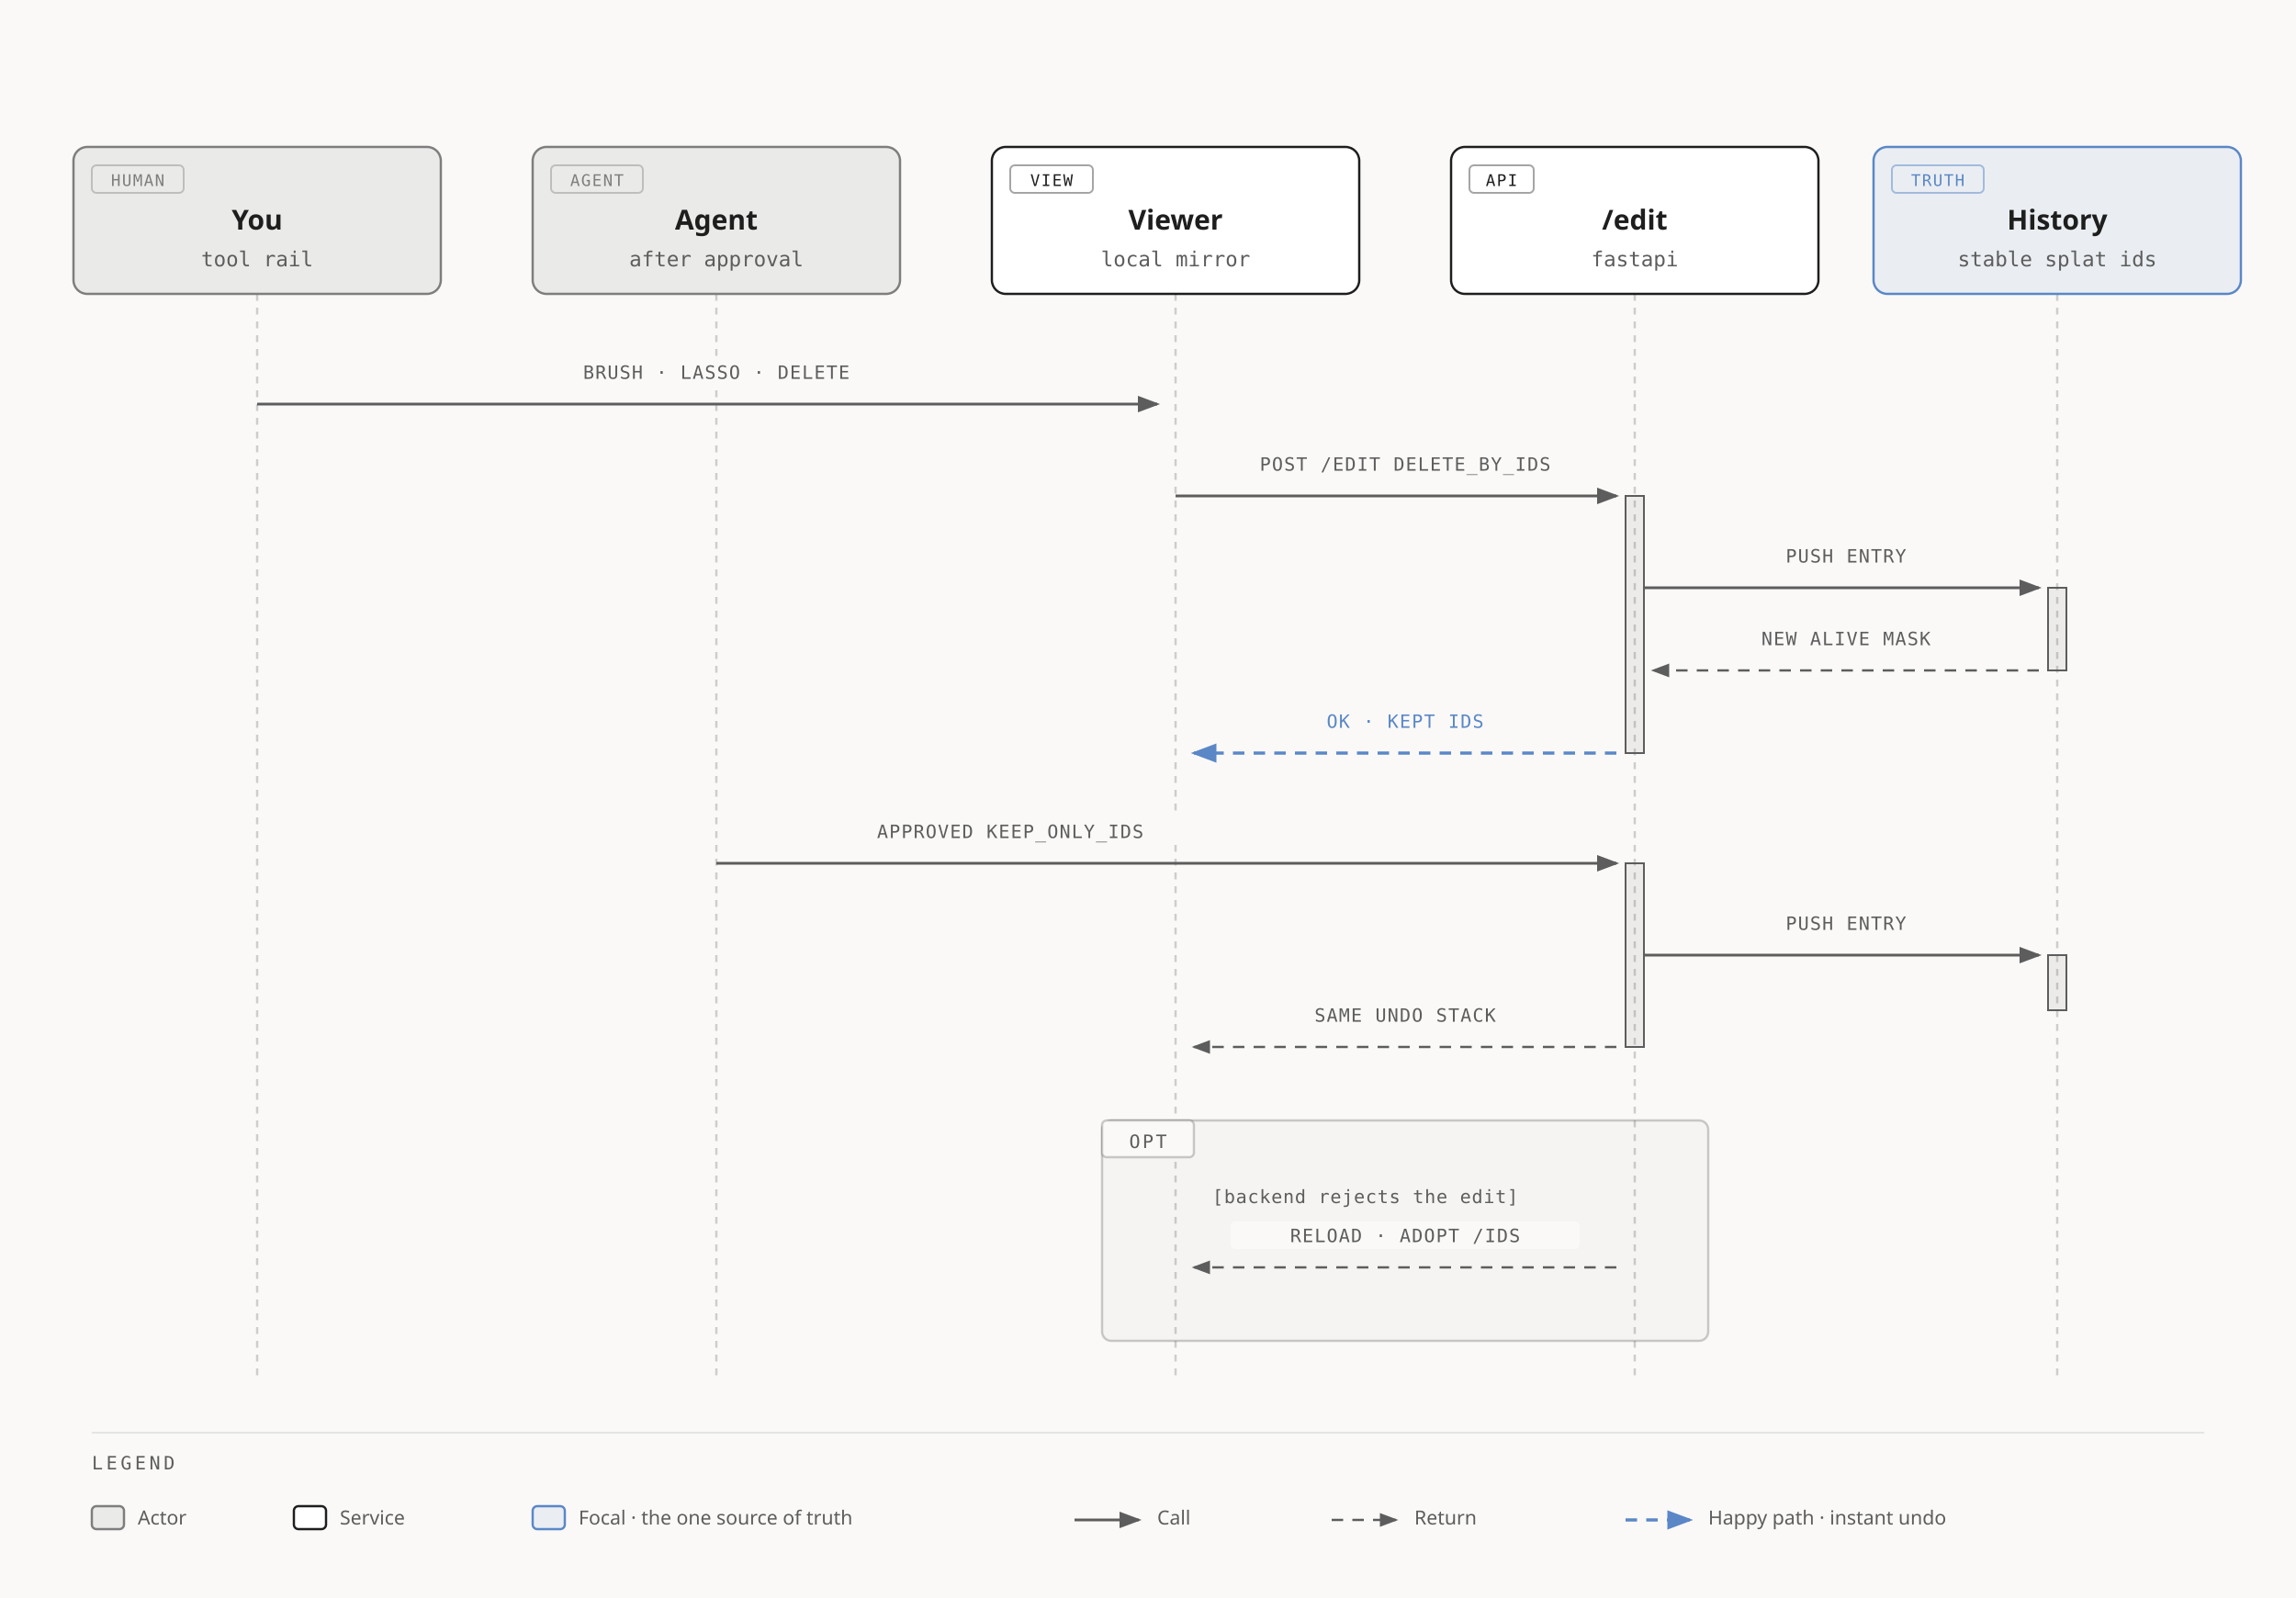
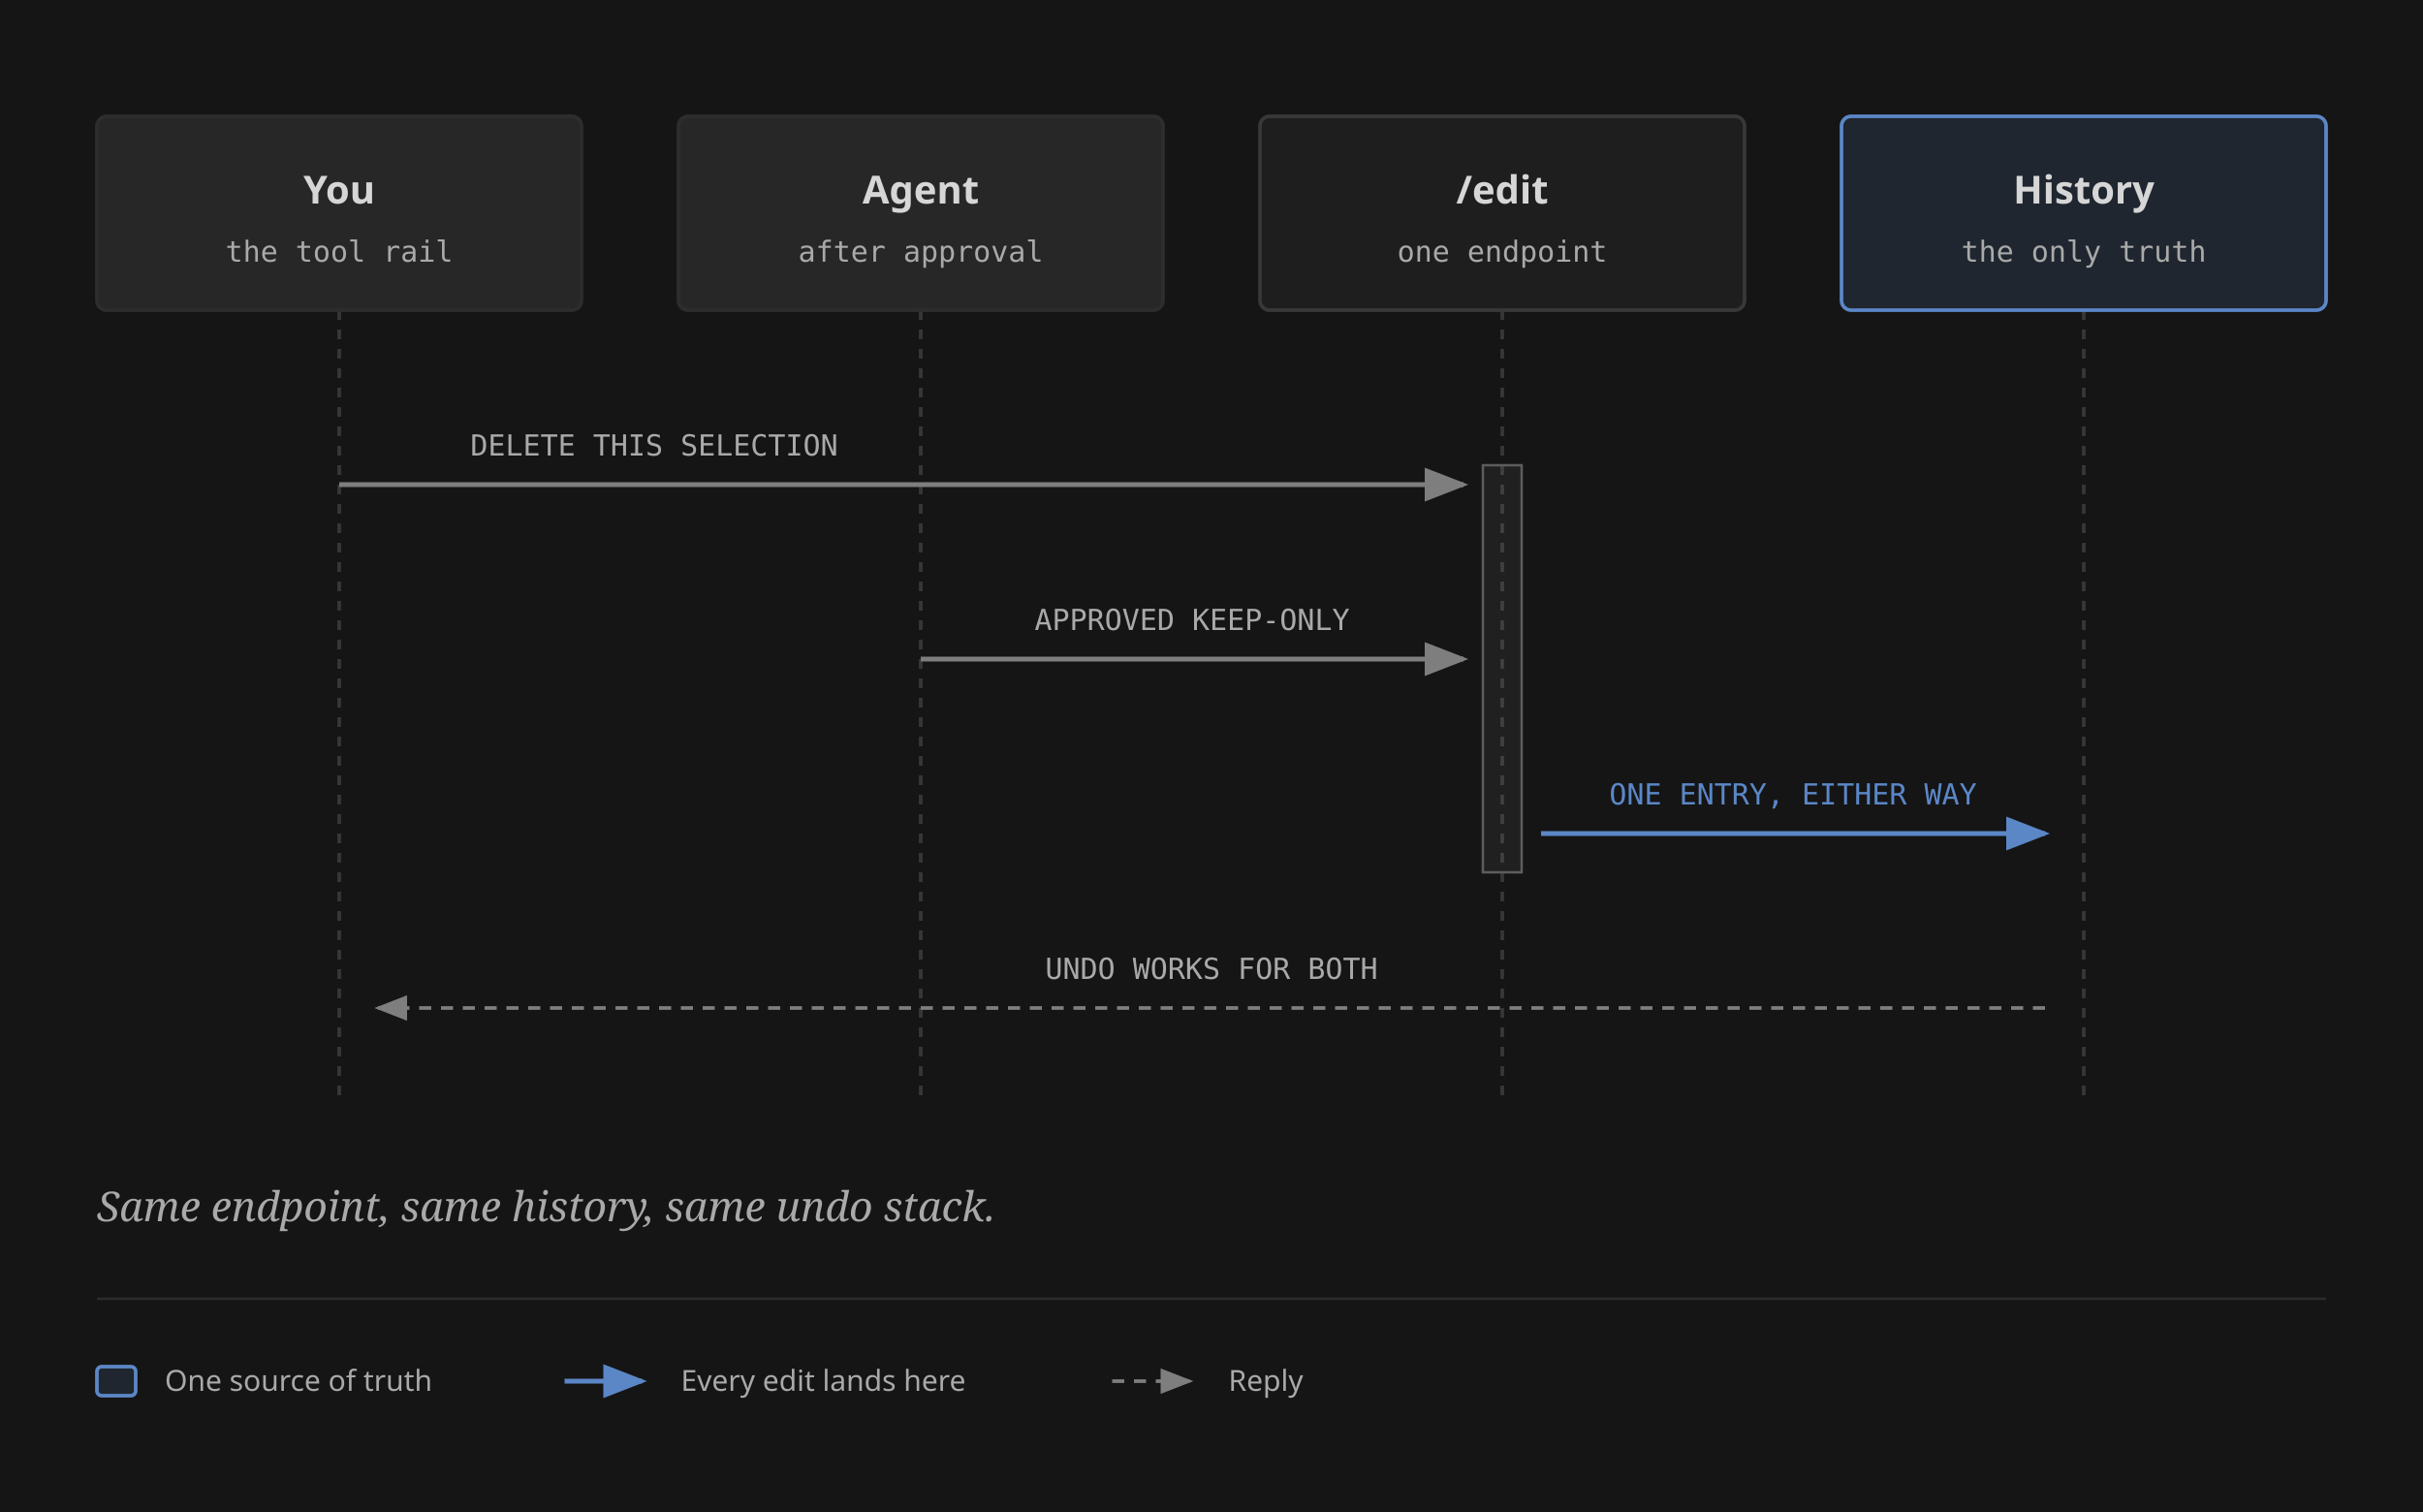
- <svg xmlns="http://www.w3.org/2000/svg" width="1000" height="696" viewBox="0 0 1000 696">
+ <svg xmlns="http://www.w3.org/2000/svg" width="1000" height="624" viewBox="0 0 1000 624">
  <defs>
-     <marker id="arrow" markerWidth="8" markerHeight="6" refX="7" refY="3" orient="auto">
-       <polygon points="0 0, 8 3, 0 6" fill="#5d5d5d" />
+     <marker id="arrow" markerWidth="9" markerHeight="7" refX="8" refY="3.5" orient="auto">
+       <polygon points="0 0, 9 3.5, 0 7" fill="#7e7e7e" />
    </marker>
-     <marker id="arrow-accent" markerWidth="8" markerHeight="6" refX="7" refY="3" orient="auto">
-       <polygon points="0 0, 8 3, 0 6" fill="#5b87c7" />
+     <marker id="arrow-accent" markerWidth="9" markerHeight="7" refX="8" refY="3.5" orient="auto">
+       <polygon points="0 0, 9 3.5, 0 7" fill="#5b87c7" />
    </marker>
  </defs>
-   <rect width="100%" height="100%" fill="#faf9f7" />
-   <line x1="112" y1="128" x2="112" y2="600" stroke="rgba(30,30,30,0.20)" stroke-width="1" stroke-dasharray="3,3" />
-   <line x1="312" y1="128" x2="312" y2="600" stroke="rgba(30,30,30,0.20)" stroke-width="1" stroke-dasharray="3,3" />
-   <line x1="512" y1="128" x2="512" y2="600" stroke="rgba(30,30,30,0.20)" stroke-width="1" stroke-dasharray="3,3" />
-   <line x1="712" y1="128" x2="712" y2="600" stroke="rgba(30,30,30,0.20)" stroke-width="1" stroke-dasharray="3,3" />
-   <line x1="896" y1="128" x2="896" y2="600" stroke="rgba(30,30,30,0.20)" stroke-width="1" stroke-dasharray="3,3" />
-   <rect x="708" y="216" width="8" height="112" fill="rgba(30,30,30,0.06)" stroke="#5d5d5d" stroke-width="0.8" />
-   <rect x="708" y="376" width="8" height="80" fill="rgba(30,30,30,0.06)" stroke="#5d5d5d" stroke-width="0.8" />
-   <rect x="892" y="256" width="8" height="36" fill="rgba(30,30,30,0.06)" stroke="#5d5d5d" stroke-width="0.8" />
-   <rect x="892" y="416" width="8" height="24" fill="rgba(30,30,30,0.06)" stroke="#5d5d5d" stroke-width="0.8" />
-   <rect x="480" y="488" width="264" height="96" rx="4" fill="rgba(30,30,30,0.02)" stroke="rgba(30,30,30,0.22)" stroke-width="1" />
-   <rect x="480" y="488" width="40" height="16" rx="2" fill="#faf9f7" stroke="rgba(30,30,30,0.22)" stroke-width="1" />
-   <text x="500" y="500" fill="#5d5d5d" font-size="8" font-family="'Geist Mono', monospace" text-anchor="middle" letter-spacing="0.12em">OPT</text>
-   <text x="528" y="524" fill="#5d5d5d" font-size="8" font-family="'Geist Mono', monospace" letter-spacing="0.04em">[backend rejects the edit]</text>
-   <line x1="112" y1="176" x2="504" y2="176" stroke="#5d5d5d" stroke-width="1.2" marker-end="url(#arrow)" />
-   <line x1="512" y1="216" x2="704" y2="216" stroke="#5d5d5d" stroke-width="1.2" marker-end="url(#arrow)" />
-   <line x1="716" y1="256" x2="888" y2="256" stroke="#5d5d5d" stroke-width="1.2" marker-end="url(#arrow)" />
-   <line x1="888" y1="292" x2="720" y2="292" stroke="#5d5d5d" stroke-width="1" stroke-dasharray="5,4" marker-end="url(#arrow)" />
-   <line x1="704" y1="328" x2="520" y2="328" stroke="#5b87c7" stroke-width="1.4" stroke-dasharray="5,4" marker-end="url(#arrow-accent)" />
-   <line x1="312" y1="376" x2="704" y2="376" stroke="#5d5d5d" stroke-width="1.2" marker-end="url(#arrow)" />
-   <line x1="716" y1="416" x2="888" y2="416" stroke="#5d5d5d" stroke-width="1.2" marker-end="url(#arrow)" />
-   <line x1="704" y1="456" x2="520" y2="456" stroke="#5d5d5d" stroke-width="1" stroke-dasharray="5,4" marker-end="url(#arrow)" />
-   <line x1="704" y1="552" x2="520" y2="552" stroke="#5d5d5d" stroke-width="1" stroke-dasharray="5,4" marker-end="url(#arrow)" />
-   <rect x="220" y="156" width="184" height="12" rx="2" fill="#faf9f7" />
-   <text x="312" y="165" fill="#5d5d5d" font-size="8" font-family="'Geist Mono', monospace" text-anchor="middle" letter-spacing="0.06em">BRUSH · LASSO · DELETE</text>
-   <rect x="524" y="196" width="176" height="12" rx="2" fill="#faf9f7" />
-   <text x="612" y="205" fill="#5d5d5d" font-size="8" font-family="'Geist Mono', monospace" text-anchor="middle" letter-spacing="0.06em">POST /EDIT DELETE_BY_IDS</text>
-   <rect x="748" y="236" width="112" height="12" rx="2" fill="#faf9f7" />
-   <text x="804" y="245" fill="#5d5d5d" font-size="8" font-family="'Geist Mono', monospace" text-anchor="middle" letter-spacing="0.06em">PUSH ENTRY</text>
-   <rect x="744" y="272" width="120" height="12" rx="2" fill="#faf9f7" />
-   <text x="804" y="281" fill="#5d5d5d" font-size="8" font-family="'Geist Mono', monospace" text-anchor="middle" letter-spacing="0.06em">NEW ALIVE MASK</text>
-   <rect x="548" y="308" width="128" height="12" rx="2" fill="#faf9f7" />
-   <text x="612" y="317" fill="#5b87c7" font-size="8" font-family="'Geist Mono', monospace" text-anchor="middle" letter-spacing="0.06em">OK · KEPT IDS</text>
-   <rect x="352" y="356" width="176" height="12" rx="2" fill="#faf9f7" />
-   <text x="440" y="365" fill="#5d5d5d" font-size="8" font-family="'Geist Mono', monospace" text-anchor="middle" letter-spacing="0.06em">APPROVED KEEP_ONLY_IDS</text>
-   <rect x="748" y="396" width="112" height="12" rx="2" fill="#faf9f7" />
-   <text x="804" y="405" fill="#5d5d5d" font-size="8" font-family="'Geist Mono', monospace" text-anchor="middle" letter-spacing="0.06em">PUSH ENTRY</text>
-   <rect x="536" y="436" width="152" height="12" rx="2" fill="#faf9f7" />
-   <text x="612" y="445" fill="#5d5d5d" font-size="8" font-family="'Geist Mono', monospace" text-anchor="middle" letter-spacing="0.06em">SAME UNDO STACK</text>
-   <rect x="536" y="532" width="152" height="12" rx="2" fill="#faf9f7" />
-   <text x="612" y="541" fill="#5d5d5d" font-size="8" font-family="'Geist Mono', monospace" text-anchor="middle" letter-spacing="0.06em">RELOAD · ADOPT /IDS</text>
-   <rect x="32" y="64" width="160" height="64" rx="6" fill="#faf9f7" />
-   <rect x="32" y="64" width="160" height="64" rx="6" fill="rgba(93,93,93,0.10)" stroke="#7e7e7e" stroke-width="1" />
-   <rect x="40" y="72" width="40" height="12" rx="2" fill="transparent" stroke="rgba(126,126,126,0.40)" stroke-width="0.8" />
-   <text x="60" y="81" fill="#7e7e7e" font-size="7" font-family="'Geist Mono', monospace" text-anchor="middle" letter-spacing="0.08em">HUMAN</text>
-   <text x="112" y="100" fill="#1e1e1e" font-size="12" font-weight="600" font-family="'Geist', sans-serif" text-anchor="middle">You</text>
-   <text x="112" y="116" fill="#5d5d5d" font-size="9" font-family="'Geist Mono', monospace" text-anchor="middle">tool rail</text>
-   <rect x="232" y="64" width="160" height="64" rx="6" fill="#faf9f7" />
-   <rect x="232" y="64" width="160" height="64" rx="6" fill="rgba(93,93,93,0.10)" stroke="#7e7e7e" stroke-width="1" />
-   <rect x="240" y="72" width="40" height="12" rx="2" fill="transparent" stroke="rgba(126,126,126,0.40)" stroke-width="0.8" />
-   <text x="260" y="81" fill="#7e7e7e" font-size="7" font-family="'Geist Mono', monospace" text-anchor="middle" letter-spacing="0.08em">AGENT</text>
-   <text x="312" y="100" fill="#1e1e1e" font-size="12" font-weight="600" font-family="'Geist', sans-serif" text-anchor="middle">Agent</text>
-   <text x="312" y="116" fill="#5d5d5d" font-size="9" font-family="'Geist Mono', monospace" text-anchor="middle">after approval</text>
-   <rect x="432" y="64" width="160" height="64" rx="6" fill="#faf9f7" />
-   <rect x="432" y="64" width="160" height="64" rx="6" fill="#ffffff" stroke="#1e1e1e" stroke-width="1" />
-   <rect x="440" y="72" width="36" height="12" rx="2" fill="transparent" stroke="rgba(30,30,30,0.40)" stroke-width="0.8" />
-   <text x="458" y="81" fill="#1e1e1e" font-size="7" font-family="'Geist Mono', monospace" text-anchor="middle" letter-spacing="0.08em">VIEW</text>
-   <text x="512" y="100" fill="#1e1e1e" font-size="12" font-weight="600" font-family="'Geist', sans-serif" text-anchor="middle">Viewer</text>
-   <text x="512" y="116" fill="#5d5d5d" font-size="9" font-family="'Geist Mono', monospace" text-anchor="middle">local mirror</text>
-   <rect x="632" y="64" width="160" height="64" rx="6" fill="#faf9f7" />
-   <rect x="632" y="64" width="160" height="64" rx="6" fill="#ffffff" stroke="#1e1e1e" stroke-width="1" />
-   <rect x="640" y="72" width="28" height="12" rx="2" fill="transparent" stroke="rgba(30,30,30,0.40)" stroke-width="0.8" />
-   <text x="654" y="81" fill="#1e1e1e" font-size="7" font-family="'Geist Mono', monospace" text-anchor="middle" letter-spacing="0.08em">API</text>
-   <text x="712" y="100" fill="#1e1e1e" font-size="12" font-weight="600" font-family="'Geist', sans-serif" text-anchor="middle">/edit</text>
-   <text x="712" y="116" fill="#5d5d5d" font-size="9" font-family="'Geist Mono', monospace" text-anchor="middle">fastapi</text>
-   <rect x="816" y="64" width="160" height="64" rx="6" fill="#faf9f7" />
-   <rect x="816" y="64" width="160" height="64" rx="6" fill="rgba(91,135,199,0.10)" stroke="#5b87c7" stroke-width="1" />
-   <rect x="824" y="72" width="40" height="12" rx="2" fill="transparent" stroke="rgba(91,135,199,0.50)" stroke-width="0.8" />
-   <text x="844" y="81" fill="#5b87c7" font-size="7" font-family="'Geist Mono', monospace" text-anchor="middle" letter-spacing="0.08em">TRUTH</text>
-   <text x="896" y="100" fill="#1e1e1e" font-size="12" font-weight="600" font-family="'Geist', sans-serif" text-anchor="middle">History</text>
-   <text x="896" y="116" fill="#5d5d5d" font-size="9" font-family="'Geist Mono', monospace" text-anchor="middle">stable splat ids</text>
-   <line x1="40" y1="624" x2="960" y2="624" stroke="rgba(30,30,30,0.10)" stroke-width="0.8" />
-   <text x="40" y="640" fill="#5d5d5d" font-size="8" font-family="'Geist Mono', monospace" letter-spacing="0.18em">LEGEND</text>
-   <rect x="40" y="656" width="14" height="10" rx="2" fill="rgba(93,93,93,0.10)" stroke="#7e7e7e" stroke-width="1" />
-   <text x="60" y="664" fill="#5d5d5d" font-size="8.5" font-family="'Geist', sans-serif">Actor</text>
-   <rect x="128" y="656" width="14" height="10" rx="2" fill="#ffffff" stroke="#1e1e1e" stroke-width="1" />
-   <text x="148" y="664" fill="#5d5d5d" font-size="8.5" font-family="'Geist', sans-serif">Service</text>
-   <rect x="232" y="656" width="14" height="10" rx="2" fill="rgba(91,135,199,0.10)" stroke="#5b87c7" stroke-width="1" />
-   <text x="252" y="664" fill="#5d5d5d" font-size="8.5" font-family="'Geist', sans-serif">Focal · the one source of truth</text>
-   <line x1="468" y1="662" x2="496" y2="662" stroke="#5d5d5d" stroke-width="1.2" marker-end="url(#arrow)" />
-   <text x="504" y="664" fill="#5d5d5d" font-size="8.5" font-family="'Geist', sans-serif">Call</text>
-   <line x1="580" y1="662" x2="608" y2="662" stroke="#5d5d5d" stroke-width="1" stroke-dasharray="5,4" marker-end="url(#arrow)" />
-   <text x="616" y="664" fill="#5d5d5d" font-size="8.5" font-family="'Geist', sans-serif">Return</text>
-   <line x1="708" y1="662" x2="736" y2="662" stroke="#5b87c7" stroke-width="1.4" stroke-dasharray="5,4" marker-end="url(#arrow-accent)" />
-   <text x="744" y="664" fill="#5d5d5d" font-size="8.5" font-family="'Geist', sans-serif">Happy path · instant undo</text>
+   <rect width="100%" height="100%" fill="#151515" />
+   <line x1="140" y1="128" x2="140" y2="456" stroke="rgba(214,214,214,0.18)" stroke-width="1.5" stroke-dasharray="4,4" />
+   <line x1="380" y1="128" x2="380" y2="456" stroke="rgba(214,214,214,0.18)" stroke-width="1.5" stroke-dasharray="4,4" />
+   <line x1="620" y1="128" x2="620" y2="456" stroke="rgba(214,214,214,0.18)" stroke-width="1.5" stroke-dasharray="4,4" />
+   <line x1="860" y1="128" x2="860" y2="456" stroke="rgba(214,214,214,0.18)" stroke-width="1.5" stroke-dasharray="4,4" />
+   <rect x="612" y="192" width="16" height="168" fill="rgba(214,214,214,0.06)" stroke="#5d5d5d" stroke-width="1" />
+   <line x1="140" y1="200" x2="604" y2="200" stroke="#7e7e7e" stroke-width="2" marker-end="url(#arrow)" />
+   <line x1="380" y1="272" x2="604" y2="272" stroke="#7e7e7e" stroke-width="2" marker-end="url(#arrow)" />
+   <line x1="636" y1="344" x2="844" y2="344" stroke="#5b87c7" stroke-width="2" marker-end="url(#arrow-accent)" />
+   <line x1="844" y1="416" x2="156" y2="416" stroke="#7e7e7e" stroke-width="1.5" stroke-dasharray="5,4" marker-end="url(#arrow)" />
+   <rect x="178" y="176" width="184" height="16" rx="2" fill="#151515" />
+   <text x="270" y="188" fill="#a9a9a9" font-size="12" font-family="'Geist Mono', monospace" text-anchor="middle">DELETE THIS SELECTION</text>
+   <rect x="412" y="248" width="160" height="16" rx="2" fill="#151515" />
+   <text x="492" y="260" fill="#a9a9a9" font-size="12" font-family="'Geist Mono', monospace" text-anchor="middle">APPROVED KEEP-ONLY</text>
+   <rect x="648" y="320" width="184" height="16" rx="2" fill="#151515" />
+   <text x="740" y="332" fill="#5b87c7" font-size="12" font-family="'Geist Mono', monospace" text-anchor="middle">ONE ENTRY, EITHER WAY</text>
+   <rect x="416" y="392" width="168" height="16" rx="2" fill="#151515" />
+   <text x="500" y="404" fill="#a9a9a9" font-size="12" font-family="'Geist Mono', monospace" text-anchor="middle">UNDO WORKS FOR BOTH</text>
+   <rect x="40" y="48" width="200" height="80" rx="4" fill="#272727" stroke="#2d2d2d" stroke-width="1.5" />
+   <text x="140" y="84" fill="#d6d6d6" font-size="16" font-weight="600" font-family="'Geist', sans-serif" text-anchor="middle">You</text>
+   <text x="140" y="108" fill="#a9a9a9" font-size="12" font-family="'Geist Mono', monospace" text-anchor="middle">the tool rail</text>
+   <rect x="280" y="48" width="200" height="80" rx="4" fill="#272727" stroke="#2d2d2d" stroke-width="1.5" />
+   <text x="380" y="84" fill="#d6d6d6" font-size="16" font-weight="600" font-family="'Geist', sans-serif" text-anchor="middle">Agent</text>
+   <text x="380" y="108" fill="#a9a9a9" font-size="12" font-family="'Geist Mono', monospace" text-anchor="middle">after approval</text>
+   <rect x="520" y="48" width="200" height="80" rx="4" fill="#1e1e1e" stroke="#383838" stroke-width="1.5" />
+   <text x="620" y="84" fill="#d6d6d6" font-size="16" font-weight="600" font-family="'Geist', sans-serif" text-anchor="middle">/edit</text>
+   <text x="620" y="108" fill="#a9a9a9" font-size="12" font-family="'Geist Mono', monospace" text-anchor="middle">one endpoint</text>
+   <rect x="760" y="48" width="200" height="80" rx="4" fill="rgba(91,135,199,0.15)" stroke="#5b87c7" stroke-width="1.5" />
+   <text x="860" y="84" fill="#d6d6d6" font-size="16" font-weight="600" font-family="'Geist', sans-serif" text-anchor="middle">History</text>
+   <text x="860" y="108" fill="#a9a9a9" font-size="12" font-family="'Geist Mono', monospace" text-anchor="middle">the only truth</text>
+   <text x="40" y="504" fill="#a9a9a9" font-size="17" font-style="italic" font-family="'Instrument Serif', serif">Same endpoint, same history, same undo stack.</text>
+   <line x1="40" y1="536" x2="960" y2="536" stroke="rgba(214,214,214,0.12)" stroke-width="1" />
+   <rect x="40" y="564" width="16" height="12" rx="2" fill="rgba(91,135,199,0.15)" stroke="#5b87c7" stroke-width="1.5" />
+   <text x="68" y="574" fill="#a9a9a9" font-size="12" font-family="'Geist', sans-serif">One source of truth</text>
+   <line x1="233" y1="570" x2="265" y2="570" stroke="#5b87c7" stroke-width="2" marker-end="url(#arrow-accent)" />
+   <text x="281" y="574" fill="#a9a9a9" font-size="12" font-family="'Geist', sans-serif">Every edit lands here</text>
+   <line x1="459" y1="570" x2="491" y2="570" stroke="#7e7e7e" stroke-width="1.5" stroke-dasharray="5,4" marker-end="url(#arrow)" />
+   <text x="507" y="574" fill="#a9a9a9" font-size="12" font-family="'Geist', sans-serif">Reply</text>
</svg>
